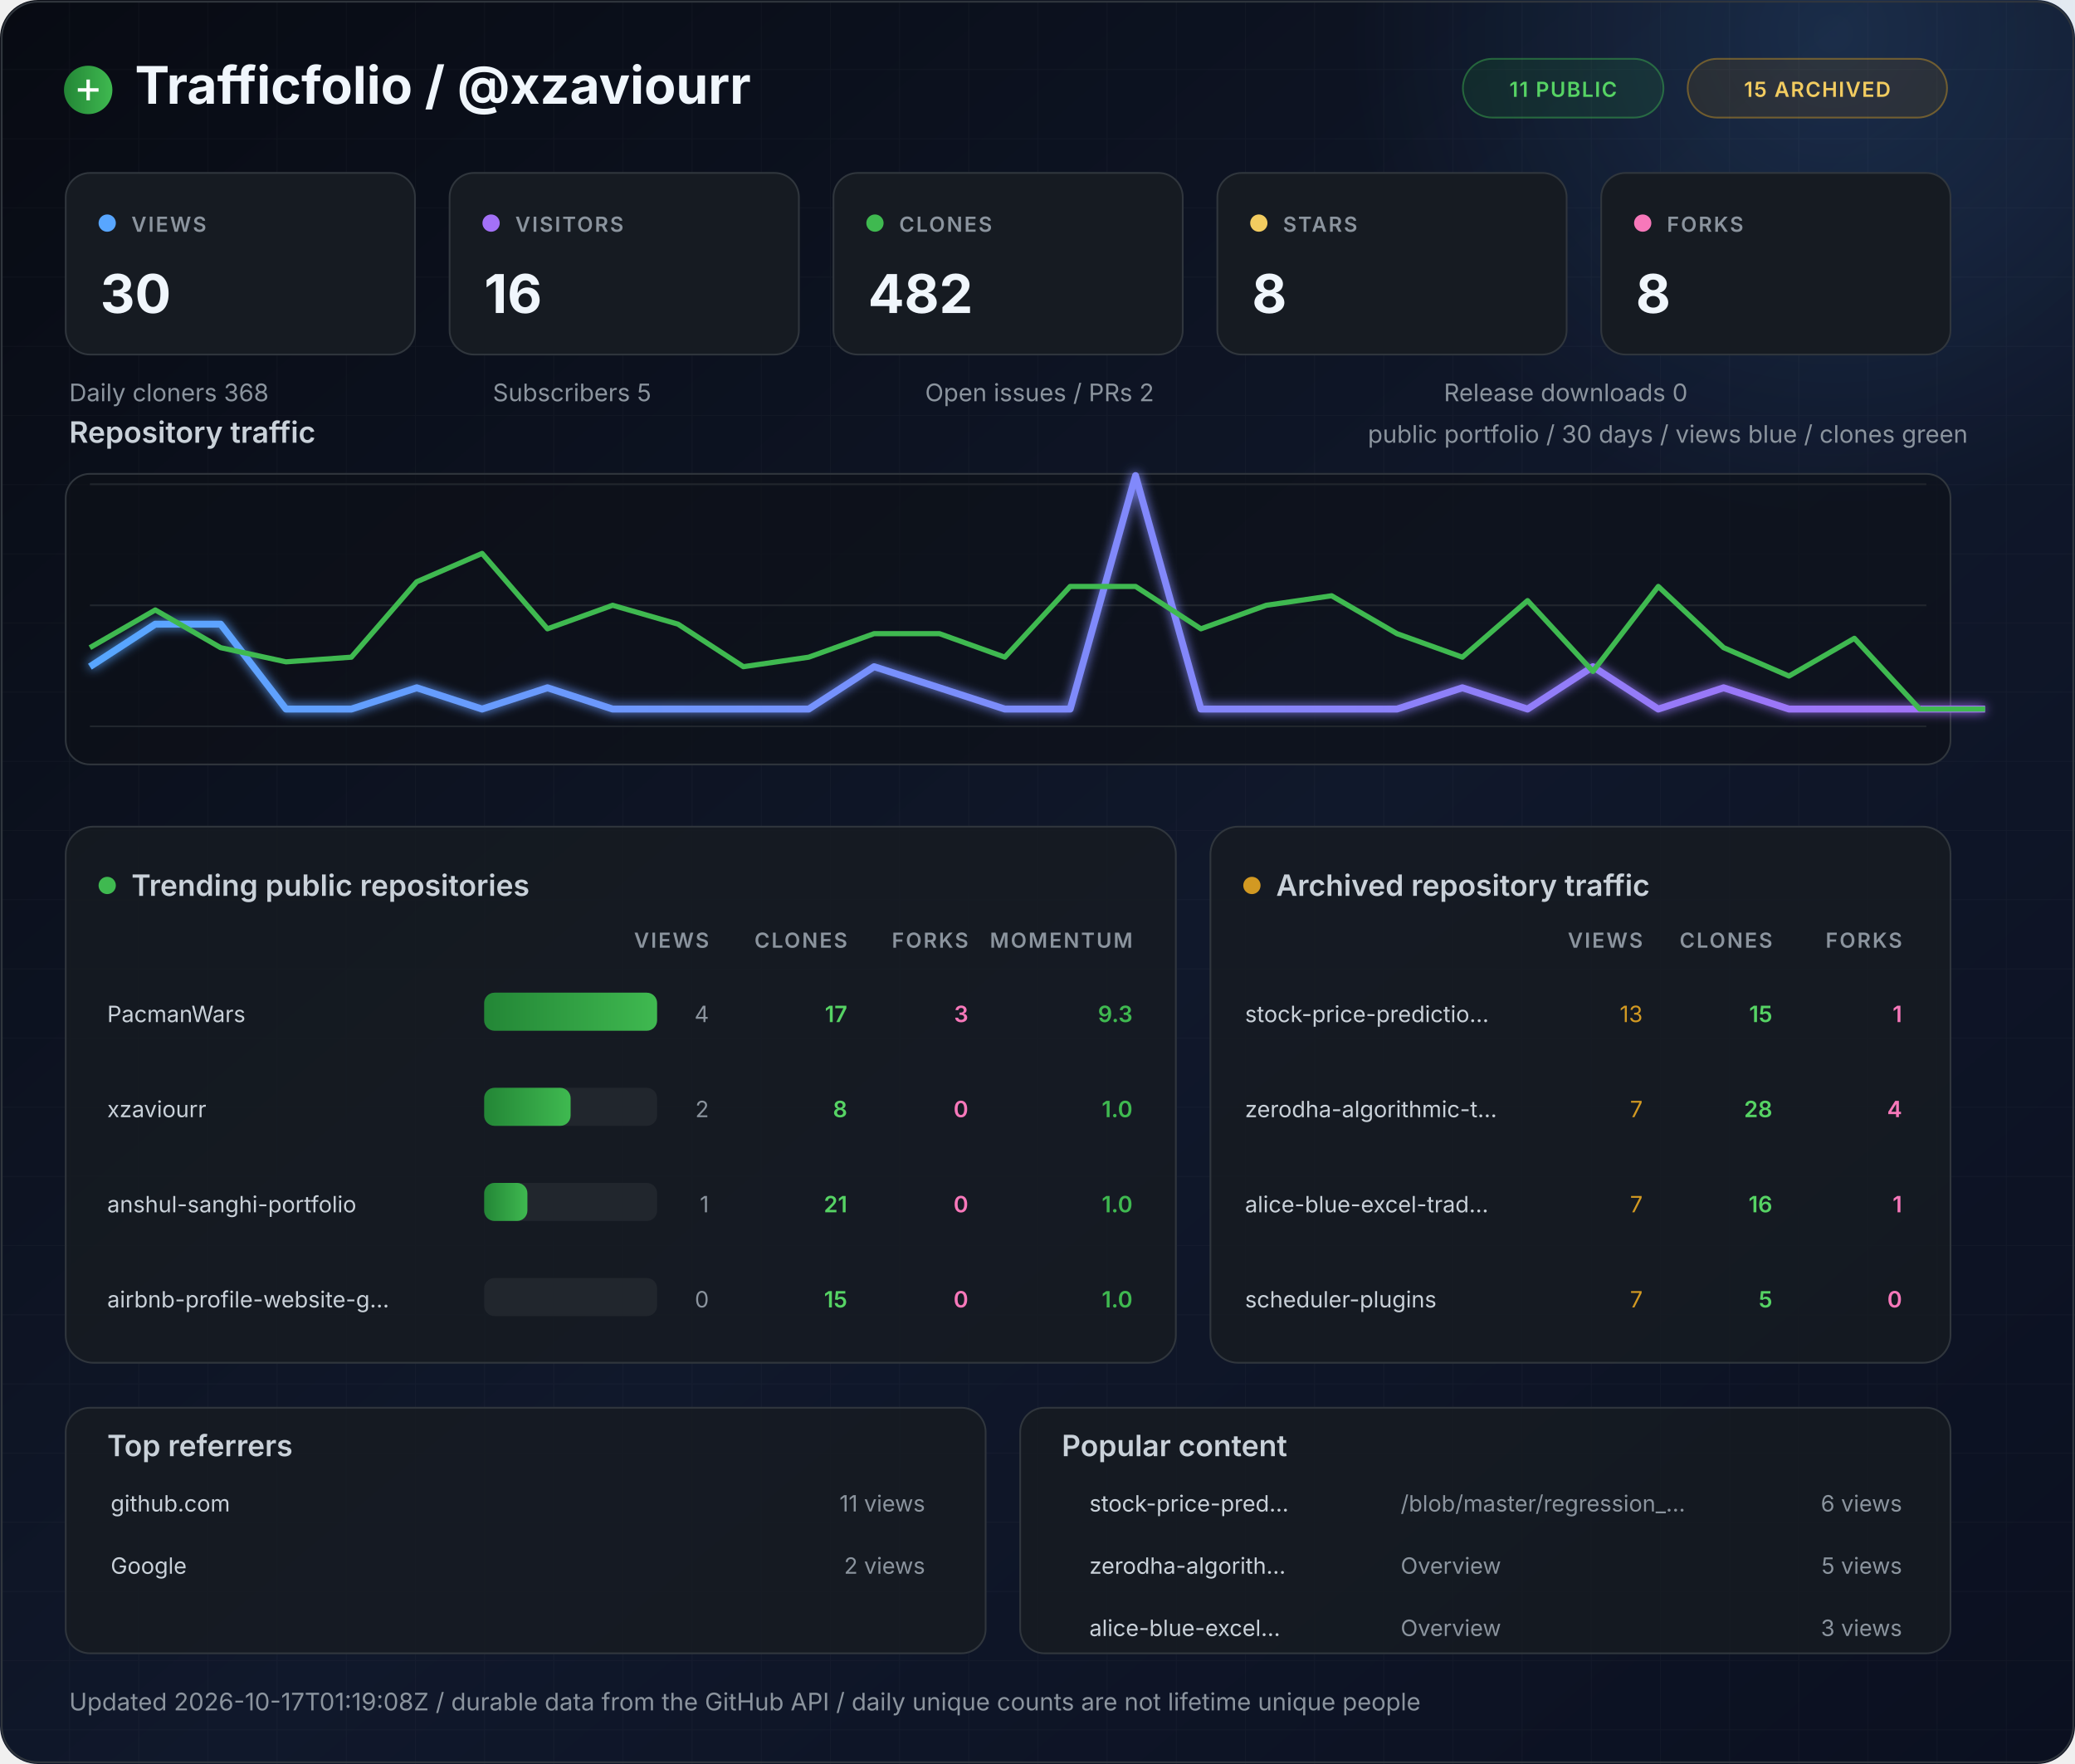
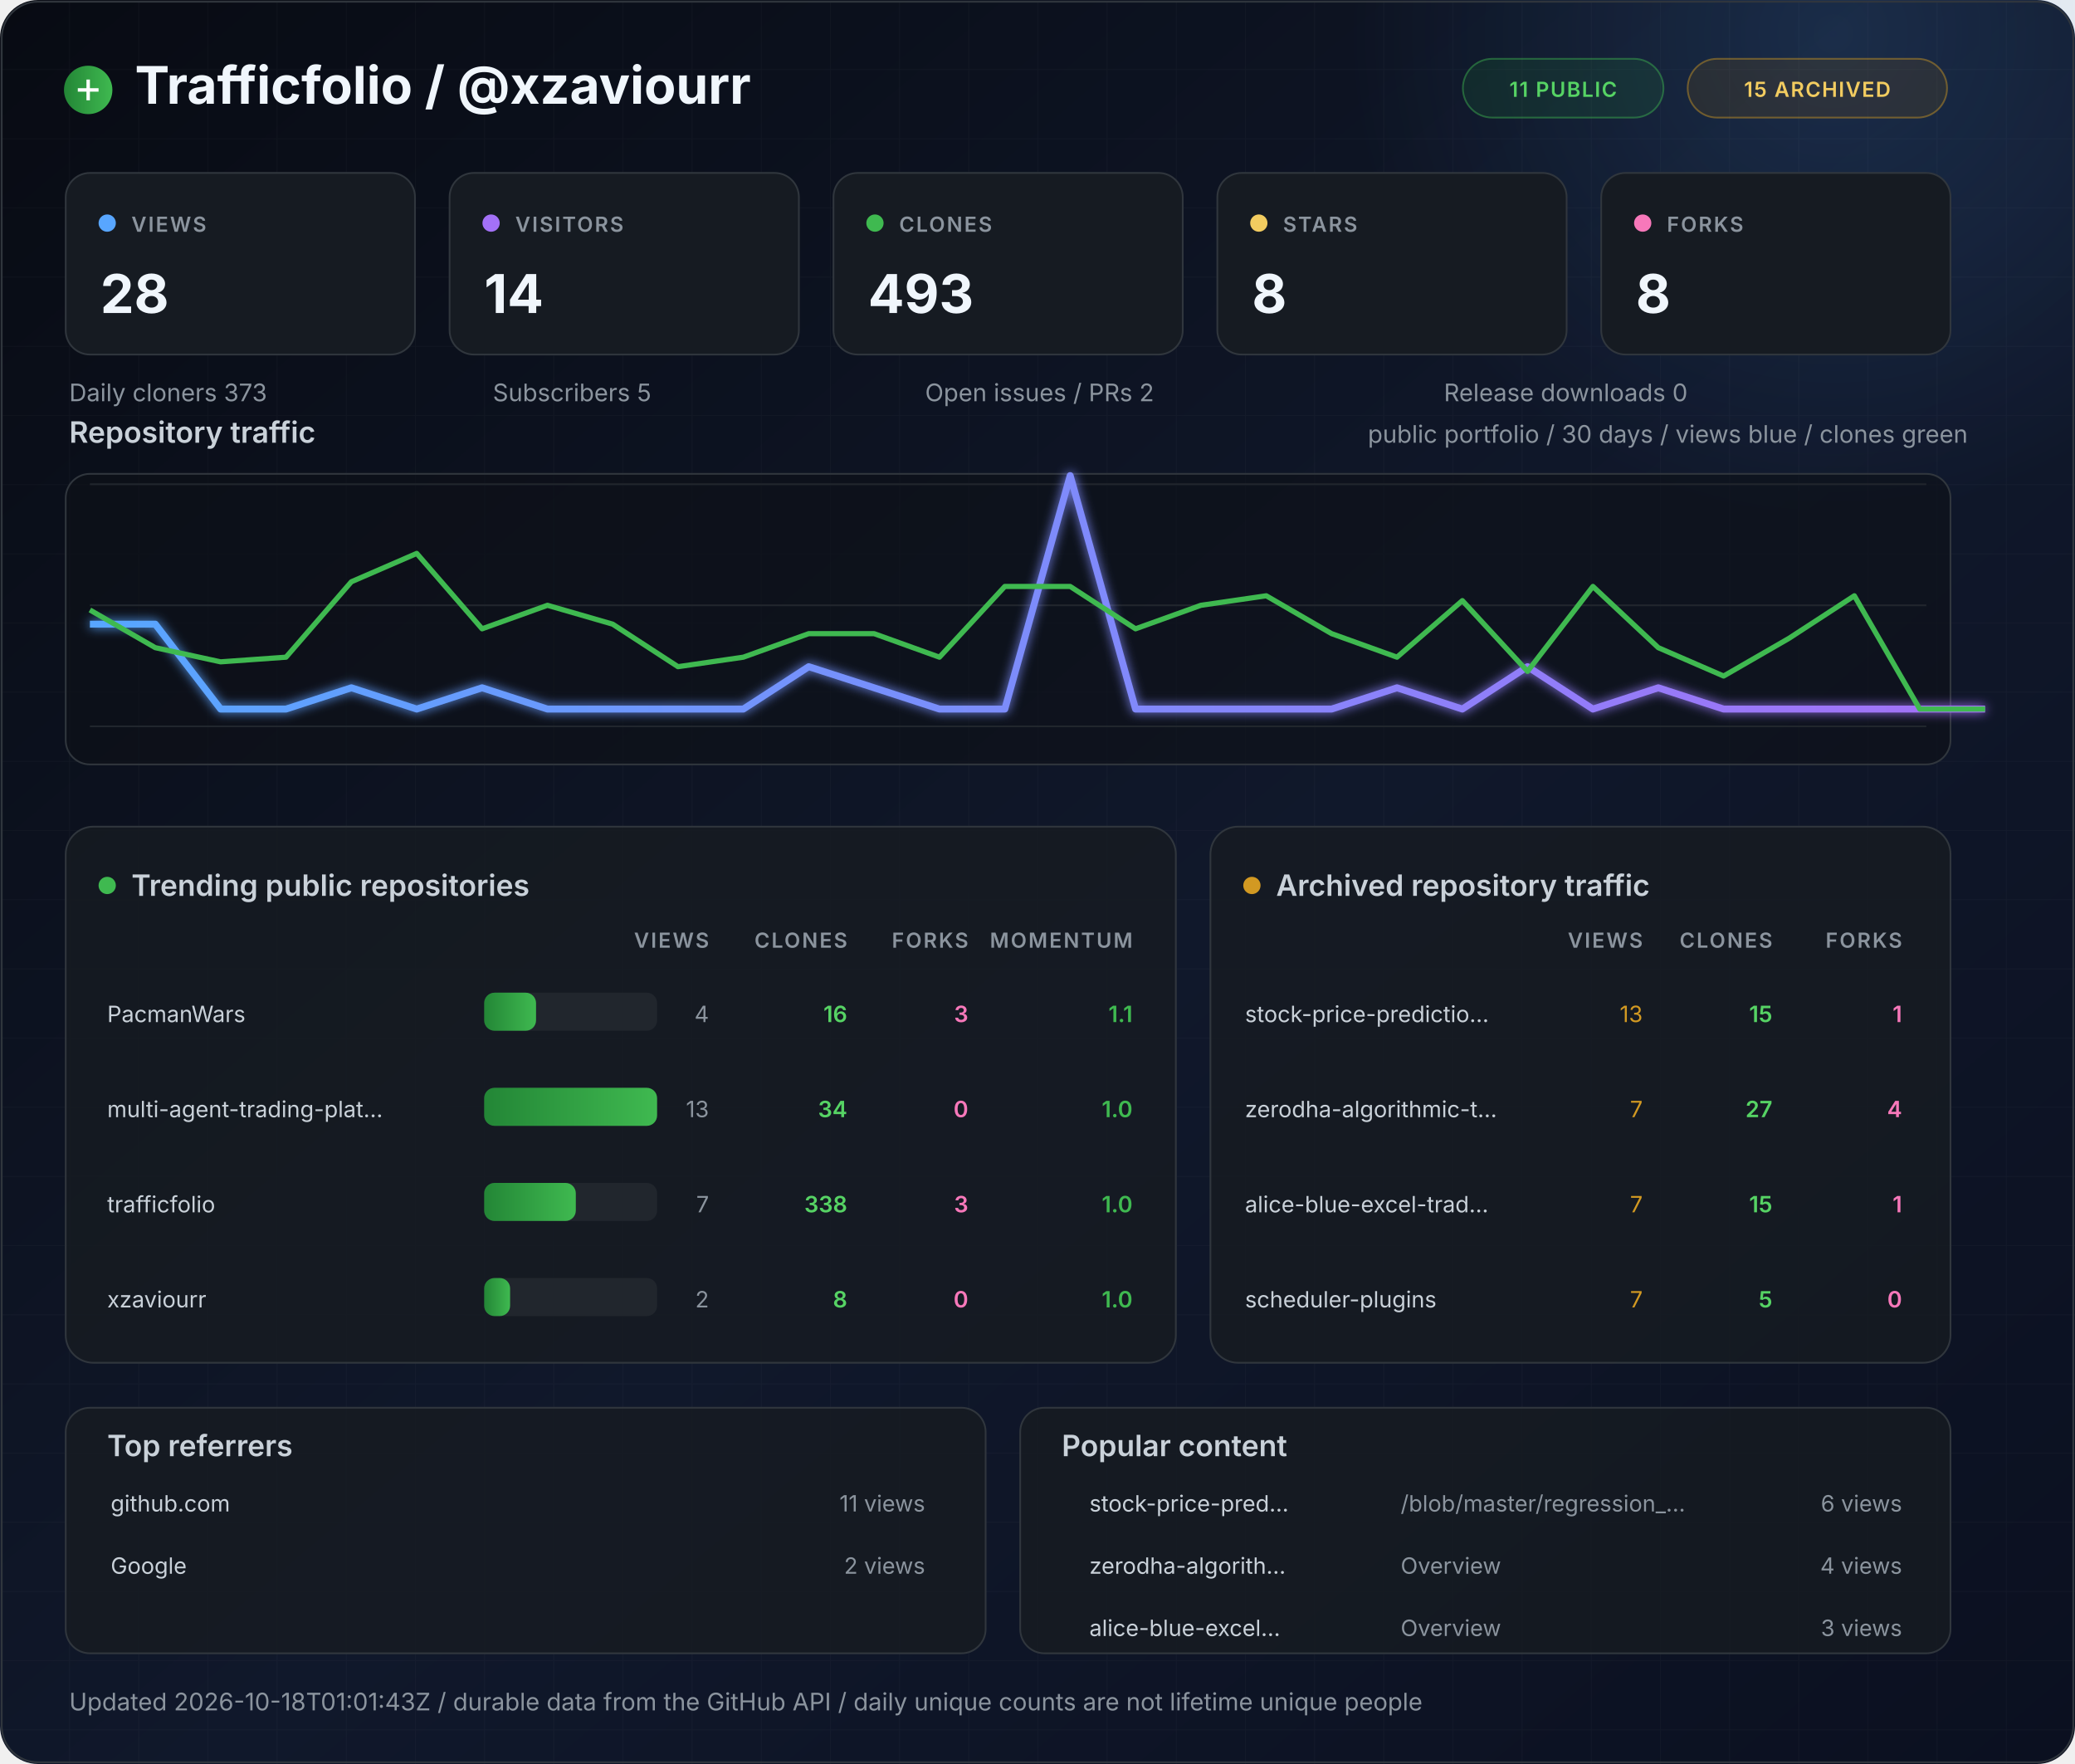
<svg xmlns="http://www.w3.org/2000/svg" width="1200" height="1020" viewBox="0 0 1200 1020" role="img" aria-label="Trafficfolio GitHub analytics dashboard for xzaviourr">
  <defs>
    <linearGradient id="bg" x1="0" y1="0" x2="1" y2="1">
      <stop stop-color="#080b13" />
      <stop offset=".55" stop-color="#10182b" />
      <stop offset="1" stop-color="#0b1020" />
    </linearGradient>
    <linearGradient id="line" x1="0" y1="0" x2="1" y2="0">
      <stop stop-color="#58a6ff" />
      <stop offset="1" stop-color="#a371f7" />
    </linearGradient>
    <linearGradient id="bar" x1="0" y1="0" x2="1" y2="0">
      <stop stop-color="#238636" />
      <stop offset="1" stop-color="#3fb950" />
    </linearGradient>
    <linearGradient id="archiveBar" x1="0" y1="0" x2="1" y2="0">
      <stop stop-color="#9e6a03" />
      <stop offset="1" stop-color="#f2cc60" />
    </linearGradient>
    <radialGradient id="ambient">
      <stop stop-color="#58a6ff" stop-opacity=".16" />
      <stop offset="1" stop-color="#58a6ff" stop-opacity="0" />
    </radialGradient>
    <pattern id="grid" width="40" height="40" patternUnits="userSpaceOnUse">
      <path d="M40 0H0V40" fill="none" stroke="#ffffff" stroke-opacity=".025" />
    </pattern>
    <filter id="glow">
      <feGaussianBlur stdDeviation="3" result="b" />
      <feMerge>
        <feMergeNode in="b" />
        <feMergeNode in="SourceGraphic" />
      </feMerge>
    </filter>
    <style>
    .title{font:750 30px -apple-system,BlinkMacSystemFont,"Segoe UI",sans-serif;fill:#f0f6fc}
    .subtitle{font:14px -apple-system,BlinkMacSystemFont,"Segoe UI",sans-serif;fill:#8b949e}
    .label{font:600 12px -apple-system,BlinkMacSystemFont,"Segoe UI",sans-serif;fill:#8b949e;letter-spacing:1px}
    .metric{font:700 31px -apple-system,BlinkMacSystemFont,"Segoe UI",sans-serif;fill:#f0f6fc}
    .section{font:600 17px -apple-system,BlinkMacSystemFont,"Segoe UI",sans-serif;fill:#c9d1d9}
    .repo,.value,.trend,.archive,.clone,.fork{font:13px -apple-system,BlinkMacSystemFont,"Segoe UI",sans-serif;fill:#c9d1d9}
    .value{fill:#8b949e} .trend{fill:#3fb950;font-weight:600} .archive{fill:#d29922}
    .clone{fill:#56d364;font-weight:600} .fork{fill:#f778ba;font-weight:600}
    .pill{font:600 12px -apple-system,BlinkMacSystemFont,"Segoe UI",sans-serif;letter-spacing:.7px}
  </style>
  </defs>
  <rect width="1200" height="1020" rx="22" fill="url(#bg)" />
  <rect width="1200" height="1020" rx="22" fill="url(#grid)" />
  <circle cx="1060" cy="20" r="280" fill="url(#ambient)" />
  <rect x="1" y="1" width="1198" height="1018" rx="21" fill="none" stroke="#30363d" />
  <circle cx="51" cy="52" r="14" fill="url(#bar)" />
  <path d="M45 52h12M51 46v12" stroke="#fff" stroke-width="2" />
  <text x="78" y="60" class="title">Trafficfolio / @xzaviourr</text>
  <rect x="846" y="34" width="116" height="34" rx="17" fill="#238636" fill-opacity=".16" stroke="#3fb950" stroke-opacity=".45" />
  <text x="904" y="56" text-anchor="middle" class="pill" fill="#56d364">11 PUBLIC</text>
  <rect x="976" y="34" width="150" height="34" rx="17" fill="#9e6a03" fill-opacity=".14" stroke="#d29922" stroke-opacity=".45" />
  <text x="1051" y="56" text-anchor="middle" class="pill" fill="#f2cc60">15 ARCHIVED</text>
  <rect x="38" y="100" width="202" height="105" rx="14" fill="#161b22" stroke="#30363d" />
  <circle cx="62" cy="129" r="5" fill="#58a6ff" />
  <text x="76" y="134" class="label">VIEWS</text>
-   <text x="58" y="181" class="metric">30</text>
+   <text x="58" y="181" class="metric">28</text>
  <rect x="260" y="100" width="202" height="105" rx="14" fill="#161b22" stroke="#30363d" />
  <circle cx="284" cy="129" r="5" fill="#a371f7" />
  <text x="298" y="134" class="label">VISITORS</text>
-   <text x="280" y="181" class="metric">16</text>
+   <text x="280" y="181" class="metric">14</text>
  <rect x="482" y="100" width="202" height="105" rx="14" fill="#161b22" stroke="#30363d" />
  <circle cx="506" cy="129" r="5" fill="#3fb950" />
  <text x="520" y="134" class="label">CLONES</text>
-   <text x="502" y="181" class="metric">482</text>
+   <text x="502" y="181" class="metric">493</text>
  <rect x="704" y="100" width="202" height="105" rx="14" fill="#161b22" stroke="#30363d" />
  <circle cx="728" cy="129" r="5" fill="#f2cc60" />
  <text x="742" y="134" class="label">STARS</text>
  <text x="724" y="181" class="metric">8</text>
  <rect x="926" y="100" width="202" height="105" rx="14" fill="#161b22" stroke="#30363d" />
  <circle cx="950" cy="129" r="5" fill="#f778ba" />
  <text x="964" y="134" class="label">FORKS</text>
  <text x="946" y="181" class="metric">8</text>
-   <text x="40" y="232" class="subtitle">Daily cloners 368</text>
+   <text x="40" y="232" class="subtitle">Daily cloners 373</text>
  <text x="285" y="232" class="subtitle">Subscribers 5</text>
  <text x="535" y="232" class="subtitle">Open issues / PRs 2</text>
  <text x="835" y="232" class="subtitle">Release downloads 0</text>
  <text x="40" y="256" class="section">Repository traffic</text>
  <text x="1138" y="256" text-anchor="end" class="subtitle">public portfolio / 30 days / views blue / clones green</text>
  <rect x="38" y="274" width="1090" height="168" rx="14" fill="#0d1117" fill-opacity=".62" stroke="#30363d" />
  <line x1="52" y1="420" x2="1114" y2="420" stroke="#21262d" />
  <line x1="52" y1="350" x2="1114" y2="350" stroke="#21262d" />
  <line x1="52" y1="280" x2="1114" y2="280" stroke="#21262d" />
-   <polyline points="52.0,385.5 89.8,360.9 127.6,360.9 165.4,410.0 203.2,410.0 241.0,397.7 278.8,410.0 316.6,397.7 354.3,410.0 392.1,410.0 429.9,410.0 467.7,410.0 505.5,385.5 543.3,397.7 581.1,410.0 618.9,410.0 656.7,275.0 694.5,410.0 732.3,410.0 770.1,410.0 807.9,410.0 845.7,397.7 883.4,410.0 921.2,385.5 959.0,410.0 996.8,397.7 1034.6,410.0 1072.4,410.0 1110.2,410.0 1148.0,410.0" fill="none" stroke="url(#line)" stroke-width="4" stroke-linejoin="round" filter="url(#glow)" />
-   <polyline points="52.0,374.5 89.8,352.7 127.6,374.5 165.4,382.7 203.2,380.0 241.0,336.4 278.8,320.0 316.6,363.6 354.3,350.0 392.1,360.9 429.9,385.5 467.7,380.0 505.5,366.4 543.3,366.4 581.1,380.0 618.9,339.1 656.7,339.1 694.5,363.6 732.3,350.0 770.1,344.5 807.9,366.4 845.7,380.0 883.4,347.3 921.2,388.2 959.0,339.1 996.8,374.5 1034.6,390.9 1072.4,369.1 1110.2,410.0 1148.0,410.0" fill="none" stroke="#3fb950" stroke-width="3" stroke-linejoin="round" />
+   <polyline points="52.0,360.9 89.8,360.9 127.6,410.0 165.4,410.0 203.2,397.7 241.0,410.0 278.8,397.7 316.6,410.0 354.3,410.0 392.1,410.0 429.9,410.0 467.7,385.5 505.5,397.7 543.3,410.0 581.1,410.0 618.9,275.0 656.7,410.0 694.5,410.0 732.3,410.0 770.1,410.0 807.9,397.7 845.7,410.0 883.4,385.5 921.2,410.0 959.0,397.7 996.8,410.0 1034.6,410.0 1072.4,410.0 1110.2,410.0 1148.0,410.0" fill="none" stroke="url(#line)" stroke-width="4" stroke-linejoin="round" filter="url(#glow)" />
+   <polyline points="52.0,352.7 89.8,374.5 127.6,382.7 165.4,380.0 203.2,336.4 241.0,320.0 278.8,363.6 316.6,350.0 354.3,360.9 392.1,385.5 429.9,380.0 467.7,366.4 505.5,366.4 543.3,380.0 581.1,339.1 618.9,339.1 656.7,363.6 694.5,350.0 732.3,344.5 770.1,366.4 807.9,380.0 845.7,347.3 883.4,388.2 921.2,339.1 959.0,374.5 996.8,390.9 1034.6,369.1 1072.4,344.5 1110.2,410.0 1148.0,410.0" fill="none" stroke="#3fb950" stroke-width="3" stroke-linejoin="round" />
  <rect x="38" y="478" width="642" height="310" rx="16" fill="#161b22" fill-opacity=".82" stroke="#30363d" />
  <circle cx="62" cy="512" r="5" fill="#3fb950" />
  <text x="76" y="518" class="section">Trending public repositories</text>
  <text x="410" y="548" text-anchor="end" class="label">VIEWS</text>
  <text x="490" y="548" text-anchor="end" class="label">CLONES</text>
  <text x="560" y="548" text-anchor="end" class="label">FORKS</text>
  <text x="655" y="548" text-anchor="end" class="label">MOMENTUM</text>
  <text x="62" y="591" class="repo">PacmanWars</text>
  <rect x="280" y="574" width="100" height="22" rx="6" fill="#21262d" />
-   <rect x="280" y="574" width="100" height="22" rx="6" fill="url(#bar)" />
+   <rect x="280" y="574" width="30" height="22" rx="6" fill="url(#bar)" />
  <text x="410" y="591" text-anchor="end" class="value">4</text>
-   <text x="490" y="591" text-anchor="end" class="clone">17</text>
+   <text x="490" y="591" text-anchor="end" class="clone">16</text>
  <text x="560" y="591" text-anchor="end" class="fork">3</text>
-   <text x="655" y="591" text-anchor="end" class="trend">9.3</text>
-   <text x="62" y="646" class="repo">xzaviourr</text>
+   <text x="655" y="591" text-anchor="end" class="trend">1.1</text>
+   <text x="62" y="646" class="repo">multi-agent-trading-plat...</text>
  <rect x="280" y="629" width="100" height="22" rx="6" fill="#21262d" />
-   <rect x="280" y="629" width="50" height="22" rx="6" fill="url(#bar)" />
-   <text x="410" y="646" text-anchor="end" class="value">2</text>
-   <text x="490" y="646" text-anchor="end" class="clone">8</text>
+   <rect x="280" y="629" width="100" height="22" rx="6" fill="url(#bar)" />
+   <text x="410" y="646" text-anchor="end" class="value">13</text>
+   <text x="490" y="646" text-anchor="end" class="clone">34</text>
  <text x="560" y="646" text-anchor="end" class="fork">0</text>
  <text x="655" y="646" text-anchor="end" class="trend">1.0</text>
-   <text x="62" y="701" class="repo">anshul-sanghi-portfolio</text>
+   <text x="62" y="701" class="repo">trafficfolio</text>
  <rect x="280" y="684" width="100" height="22" rx="6" fill="#21262d" />
-   <rect x="280" y="684" width="25" height="22" rx="6" fill="url(#bar)" />
-   <text x="410" y="701" text-anchor="end" class="value">1</text>
-   <text x="490" y="701" text-anchor="end" class="clone">21</text>
-   <text x="560" y="701" text-anchor="end" class="fork">0</text>
+   <rect x="280" y="684" width="53" height="22" rx="6" fill="url(#bar)" />
+   <text x="410" y="701" text-anchor="end" class="value">7</text>
+   <text x="490" y="701" text-anchor="end" class="clone">338</text>
+   <text x="560" y="701" text-anchor="end" class="fork">3</text>
  <text x="655" y="701" text-anchor="end" class="trend">1.0</text>
-   <text x="62" y="756" class="repo">airbnb-profile-website-g...</text>
+   <text x="62" y="756" class="repo">xzaviourr</text>
  <rect x="280" y="739" width="100" height="22" rx="6" fill="#21262d" />
-   <rect x="280" y="739" width="0" height="22" rx="6" fill="url(#bar)" />
-   <text x="410" y="756" text-anchor="end" class="value">0</text>
-   <text x="490" y="756" text-anchor="end" class="clone">15</text>
+   <rect x="280" y="739" width="15" height="22" rx="6" fill="url(#bar)" />
+   <text x="410" y="756" text-anchor="end" class="value">2</text>
+   <text x="490" y="756" text-anchor="end" class="clone">8</text>
  <text x="560" y="756" text-anchor="end" class="fork">0</text>
  <text x="655" y="756" text-anchor="end" class="trend">1.0</text>
  <rect x="700" y="478" width="428" height="310" rx="16" fill="#161b22" fill-opacity=".82" stroke="#30363d" />
  <circle cx="724" cy="512" r="5" fill="#d29922" />
  <text x="738" y="518" class="section">Archived repository traffic</text>
  <text x="950" y="548" text-anchor="end" class="label">VIEWS</text>
  <text x="1025" y="548" text-anchor="end" class="label">CLONES</text>
  <text x="1100" y="548" text-anchor="end" class="label">FORKS</text>
  <text x="720" y="591" class="repo">stock-price-predictio...</text>
  <text x="950" y="591" text-anchor="end" class="archive">13</text>
  <text x="1025" y="591" text-anchor="end" class="clone">15</text>
  <text x="1100" y="591" text-anchor="end" class="fork">1</text>
  <text x="720" y="646" class="repo">zerodha-algorithmic-t...</text>
  <text x="950" y="646" text-anchor="end" class="archive">7</text>
-   <text x="1025" y="646" text-anchor="end" class="clone">28</text>
+   <text x="1025" y="646" text-anchor="end" class="clone">27</text>
  <text x="1100" y="646" text-anchor="end" class="fork">4</text>
  <text x="720" y="701" class="repo">alice-blue-excel-trad...</text>
  <text x="950" y="701" text-anchor="end" class="archive">7</text>
-   <text x="1025" y="701" text-anchor="end" class="clone">16</text>
+   <text x="1025" y="701" text-anchor="end" class="clone">15</text>
  <text x="1100" y="701" text-anchor="end" class="fork">1</text>
  <text x="720" y="756" class="repo">scheduler-plugins</text>
  <text x="950" y="756" text-anchor="end" class="archive">7</text>
  <text x="1025" y="756" text-anchor="end" class="clone">5</text>
  <text x="1100" y="756" text-anchor="end" class="fork">0</text>
  <rect x="38" y="814" width="532" height="142" rx="14" fill="#161b22" fill-opacity=".82" stroke="#30363d" />
  <text x="62" y="842" class="section">Top referrers</text>
  <text x="64" y="874" class="repo">github.com</text>
  <text x="535" y="874" text-anchor="end" class="value">11 views</text>
  <text x="64" y="910" class="repo">Google</text>
  <text x="535" y="910" text-anchor="end" class="value">2 views</text>
  <rect x="590" y="814" width="538" height="142" rx="14" fill="#161b22" fill-opacity=".82" stroke="#30363d" />
  <text x="614" y="842" class="section">Popular content</text>
  <text x="630" y="874" class="repo">stock-price-pred...</text>
  <text x="810" y="874" class="value">/blob/master/regression_...</text>
  <text x="1100" y="874" text-anchor="end" class="value">6 views</text>
  <text x="630" y="910" class="repo">zerodha-algorith...</text>
  <text x="810" y="910" class="value">Overview</text>
-   <text x="1100" y="910" text-anchor="end" class="value">5 views</text>
+   <text x="1100" y="910" text-anchor="end" class="value">4 views</text>
  <text x="630" y="946" class="repo">alice-blue-excel...</text>
  <text x="810" y="946" class="value">Overview</text>
  <text x="1100" y="946" text-anchor="end" class="value">3 views</text>
-   <text x="40" y="989" class="subtitle">Updated 2026-10-17T01:19:08Z / durable data from the GitHub API / daily unique counts are not lifetime unique people</text>
+   <text x="40" y="989" class="subtitle">Updated 2026-10-18T01:01:43Z / durable data from the GitHub API / daily unique counts are not lifetime unique people</text>
</svg>
